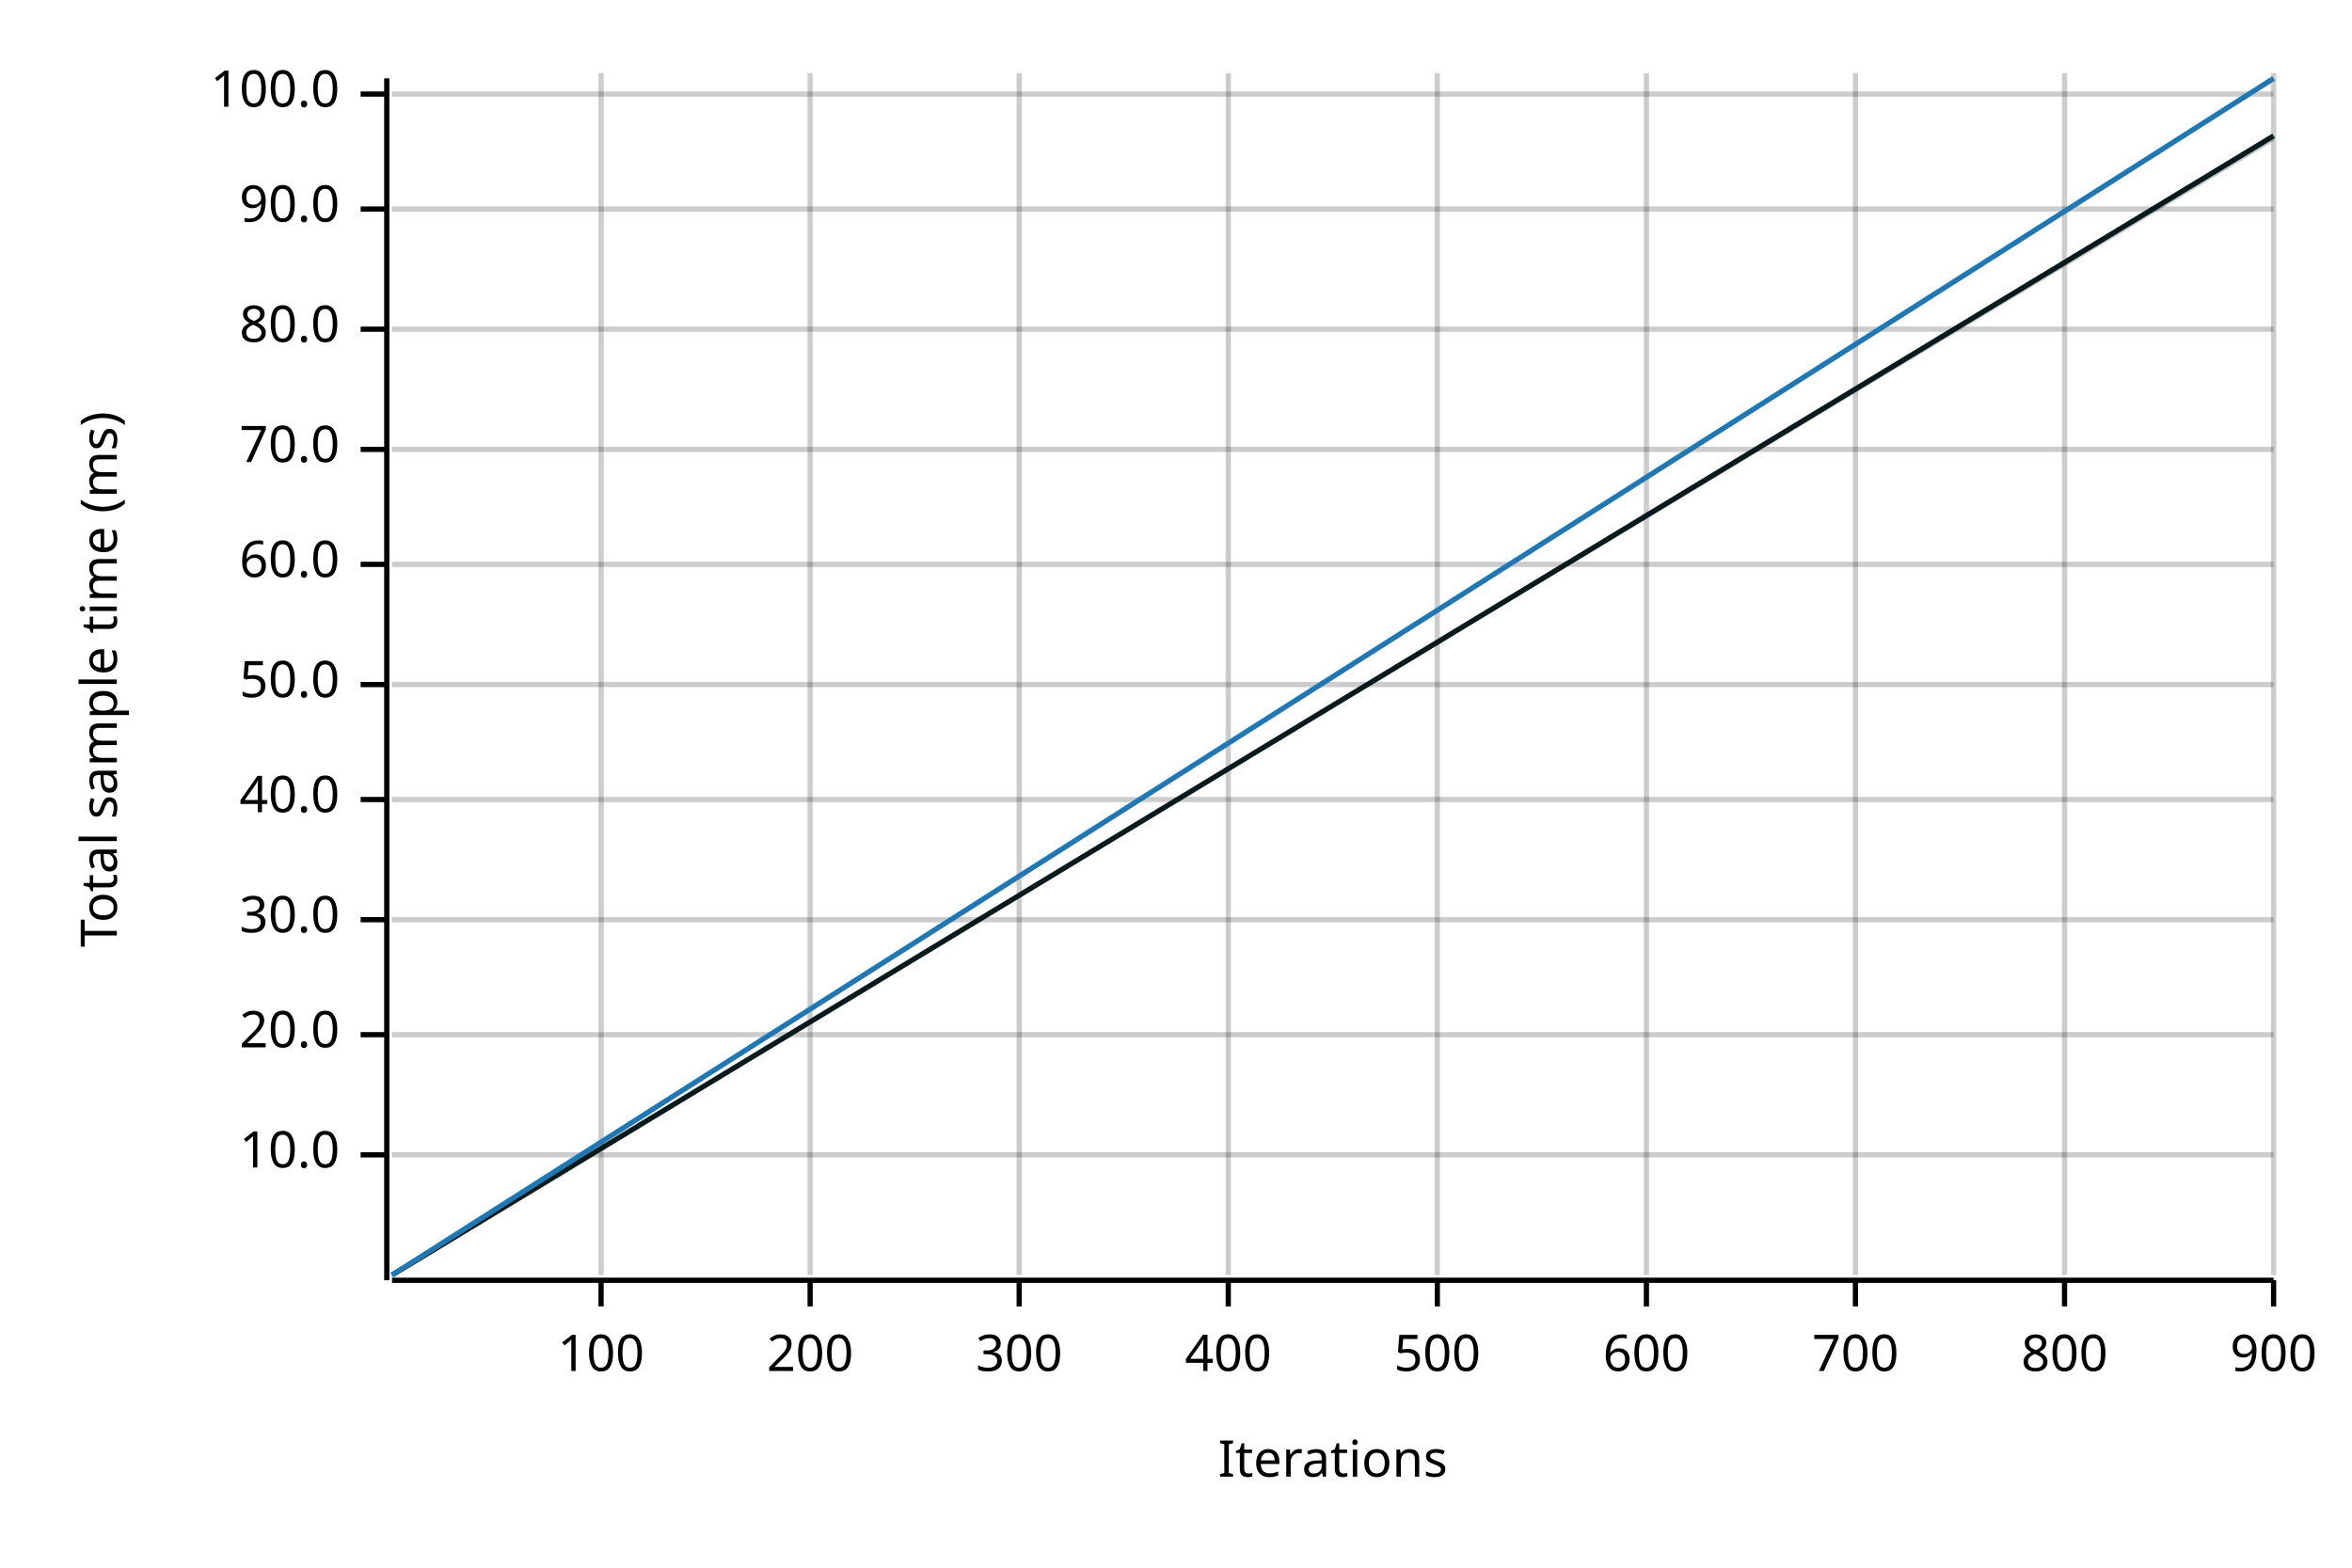
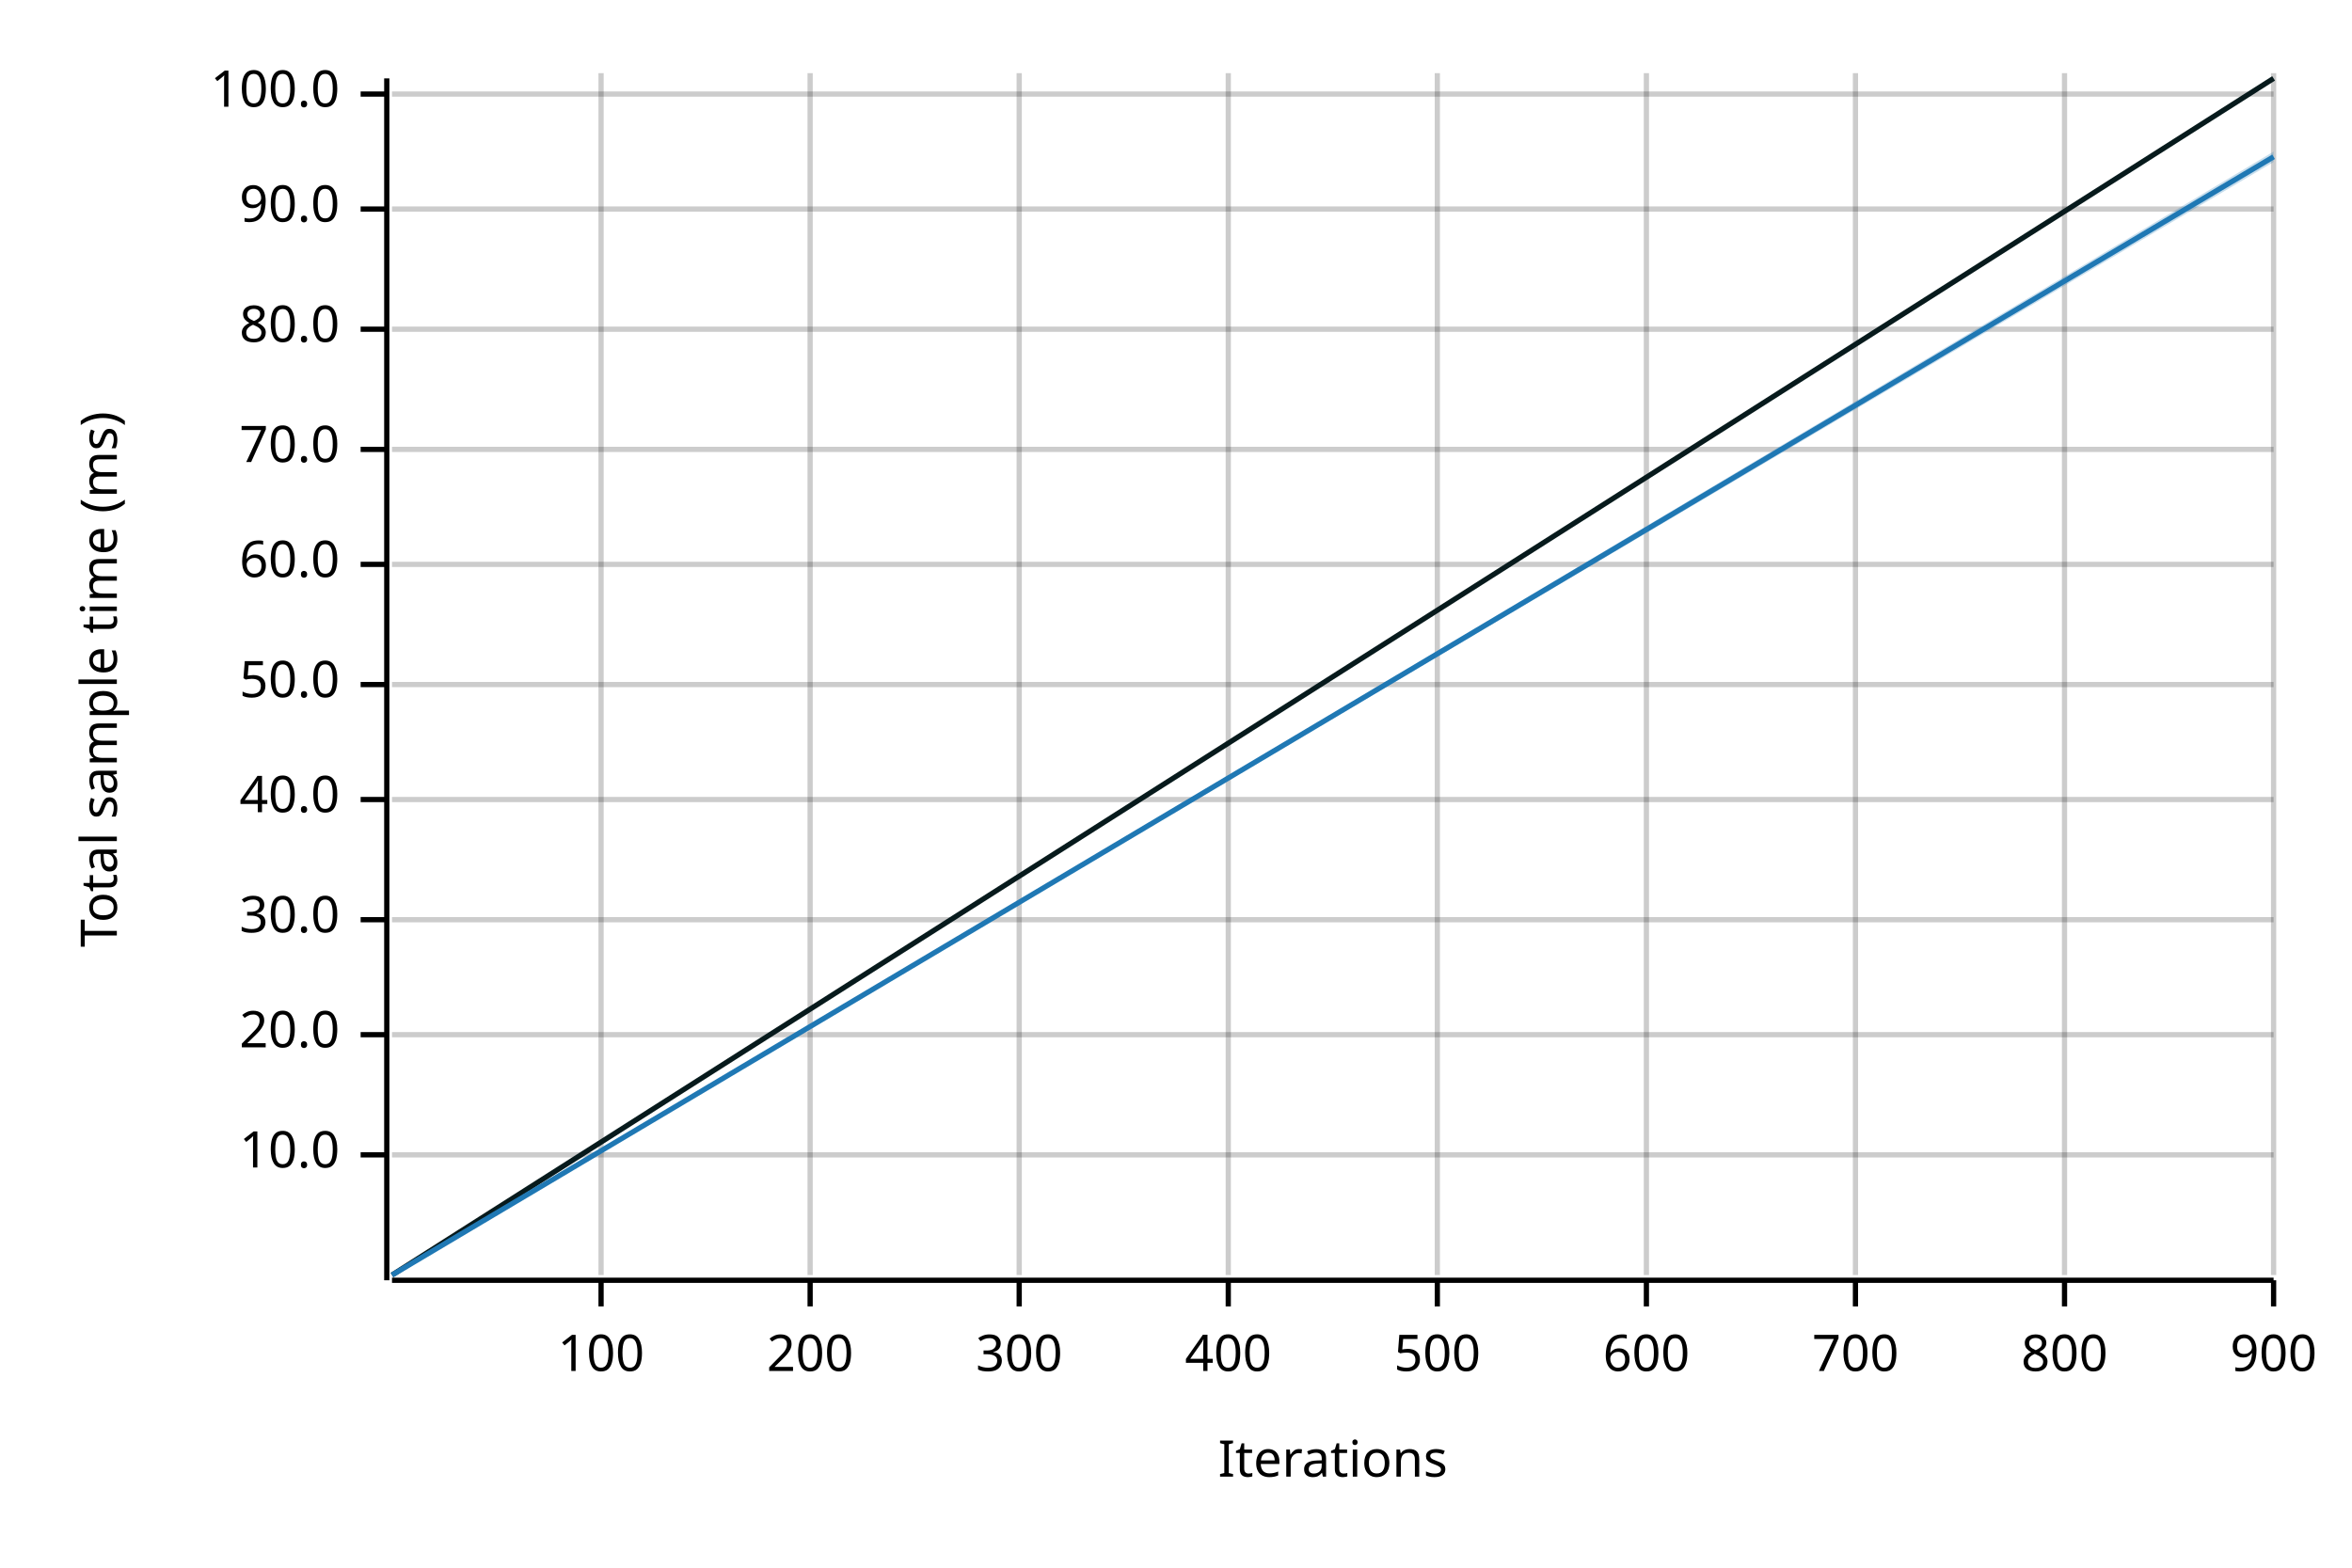
<svg xmlns="http://www.w3.org/2000/svg" width="450" height="300" viewBox="0 0 450 300">
  <text x="15" y="130" dy="0.76em" text-anchor="middle" font-family="sans-serif" font-size="9.677" opacity="1" fill="#000000" transform="rotate(270, 15, 130)">
Total sample time (ms)
</text>
  <text x="255" y="285" dy="-0.5ex" text-anchor="middle" font-family="sans-serif" font-size="9.677" opacity="1" fill="#000000">
Iterations
</text>
  <line opacity="0.2" stroke="#000000" stroke-width="1" x1="115" y1="244" x2="115" y2="14" />
  <line opacity="0.2" stroke="#000000" stroke-width="1" x1="155" y1="244" x2="155" y2="14" />
  <line opacity="0.2" stroke="#000000" stroke-width="1" x1="195" y1="244" x2="195" y2="14" />
  <line opacity="0.2" stroke="#000000" stroke-width="1" x1="235" y1="244" x2="235" y2="14" />
  <line opacity="0.2" stroke="#000000" stroke-width="1" x1="275" y1="244" x2="275" y2="14" />
  <line opacity="0.2" stroke="#000000" stroke-width="1" x1="315" y1="244" x2="315" y2="14" />
  <line opacity="0.2" stroke="#000000" stroke-width="1" x1="355" y1="244" x2="355" y2="14" />
  <line opacity="0.2" stroke="#000000" stroke-width="1" x1="395" y1="244" x2="395" y2="14" />
  <line opacity="0.2" stroke="#000000" stroke-width="1" x1="435" y1="244" x2="435" y2="14" />
  <line opacity="0.2" stroke="#000000" stroke-width="1" x1="75" y1="221" x2="435" y2="221" />
  <line opacity="0.2" stroke="#000000" stroke-width="1" x1="75" y1="198" x2="435" y2="198" />
  <line opacity="0.2" stroke="#000000" stroke-width="1" x1="75" y1="176" x2="435" y2="176" />
  <line opacity="0.2" stroke="#000000" stroke-width="1" x1="75" y1="153" x2="435" y2="153" />
  <line opacity="0.2" stroke="#000000" stroke-width="1" x1="75" y1="131" x2="435" y2="131" />
  <line opacity="0.2" stroke="#000000" stroke-width="1" x1="75" y1="108" x2="435" y2="108" />
  <line opacity="0.2" stroke="#000000" stroke-width="1" x1="75" y1="86" x2="435" y2="86" />
  <line opacity="0.2" stroke="#000000" stroke-width="1" x1="75" y1="63" x2="435" y2="63" />
  <line opacity="0.2" stroke="#000000" stroke-width="1" x1="75" y1="40" x2="435" y2="40" />
  <line opacity="0.2" stroke="#000000" stroke-width="1" x1="75" y1="18" x2="435" y2="18" />
  <polyline fill="none" opacity="1" stroke="#000000" stroke-width="1" points="74,15 74,245 " />
  <text x="65" y="221" dy="0.5ex" text-anchor="end" font-family="sans-serif" font-size="9.677" opacity="1" fill="#000000">
10.0
</text>
  <polyline fill="none" opacity="1" stroke="#000000" stroke-width="1" points="69,221 74,221 " />
  <text x="65" y="198" dy="0.5ex" text-anchor="end" font-family="sans-serif" font-size="9.677" opacity="1" fill="#000000">
20.0
</text>
  <polyline fill="none" opacity="1" stroke="#000000" stroke-width="1" points="69,198 74,198 " />
  <text x="65" y="176" dy="0.5ex" text-anchor="end" font-family="sans-serif" font-size="9.677" opacity="1" fill="#000000">
30.0
</text>
  <polyline fill="none" opacity="1" stroke="#000000" stroke-width="1" points="69,176 74,176 " />
  <text x="65" y="153" dy="0.5ex" text-anchor="end" font-family="sans-serif" font-size="9.677" opacity="1" fill="#000000">
40.0
</text>
  <polyline fill="none" opacity="1" stroke="#000000" stroke-width="1" points="69,153 74,153 " />
  <text x="65" y="131" dy="0.5ex" text-anchor="end" font-family="sans-serif" font-size="9.677" opacity="1" fill="#000000">
50.0
</text>
  <polyline fill="none" opacity="1" stroke="#000000" stroke-width="1" points="69,131 74,131 " />
  <text x="65" y="108" dy="0.5ex" text-anchor="end" font-family="sans-serif" font-size="9.677" opacity="1" fill="#000000">
60.0
</text>
  <polyline fill="none" opacity="1" stroke="#000000" stroke-width="1" points="69,108 74,108 " />
  <text x="65" y="86" dy="0.5ex" text-anchor="end" font-family="sans-serif" font-size="9.677" opacity="1" fill="#000000">
70.0
</text>
  <polyline fill="none" opacity="1" stroke="#000000" stroke-width="1" points="69,86 74,86 " />
  <text x="65" y="63" dy="0.5ex" text-anchor="end" font-family="sans-serif" font-size="9.677" opacity="1" fill="#000000">
80.0
</text>
  <polyline fill="none" opacity="1" stroke="#000000" stroke-width="1" points="69,63 74,63 " />
  <text x="65" y="40" dy="0.5ex" text-anchor="end" font-family="sans-serif" font-size="9.677" opacity="1" fill="#000000">
90.0
</text>
  <polyline fill="none" opacity="1" stroke="#000000" stroke-width="1" points="69,40 74,40 " />
  <text x="65" y="18" dy="0.5ex" text-anchor="end" font-family="sans-serif" font-size="9.677" opacity="1" fill="#000000">
100.0
</text>
  <polyline fill="none" opacity="1" stroke="#000000" stroke-width="1" points="69,18 74,18 " />
  <polyline fill="none" opacity="1" stroke="#000000" stroke-width="1" points="75,245 435,245 " />
  <text x="115" y="255" dy="0.76em" text-anchor="middle" font-family="sans-serif" font-size="9.677" opacity="1" fill="#000000">
100
</text>
  <polyline fill="none" opacity="1" stroke="#000000" stroke-width="1" points="115,245 115,250 " />
  <text x="155" y="255" dy="0.76em" text-anchor="middle" font-family="sans-serif" font-size="9.677" opacity="1" fill="#000000">
200
</text>
  <polyline fill="none" opacity="1" stroke="#000000" stroke-width="1" points="155,245 155,250 " />
  <text x="195" y="255" dy="0.76em" text-anchor="middle" font-family="sans-serif" font-size="9.677" opacity="1" fill="#000000">
300
</text>
  <polyline fill="none" opacity="1" stroke="#000000" stroke-width="1" points="195,245 195,250 " />
  <text x="235" y="255" dy="0.76em" text-anchor="middle" font-family="sans-serif" font-size="9.677" opacity="1" fill="#000000">
400
</text>
  <polyline fill="none" opacity="1" stroke="#000000" stroke-width="1" points="235,245 235,250 " />
  <text x="275" y="255" dy="0.76em" text-anchor="middle" font-family="sans-serif" font-size="9.677" opacity="1" fill="#000000">
500
</text>
  <polyline fill="none" opacity="1" stroke="#000000" stroke-width="1" points="275,245 275,250 " />
  <text x="315" y="255" dy="0.76em" text-anchor="middle" font-family="sans-serif" font-size="9.677" opacity="1" fill="#000000">
600
</text>
  <polyline fill="none" opacity="1" stroke="#000000" stroke-width="1" points="315,245 315,250 " />
  <text x="355" y="255" dy="0.76em" text-anchor="middle" font-family="sans-serif" font-size="9.677" opacity="1" fill="#000000">
700
</text>
  <polyline fill="none" opacity="1" stroke="#000000" stroke-width="1" points="355,245 355,250 " />
  <text x="395" y="255" dy="0.76em" text-anchor="middle" font-family="sans-serif" font-size="9.677" opacity="1" fill="#000000">
800
</text>
  <polyline fill="none" opacity="1" stroke="#000000" stroke-width="1" points="395,245 395,250 " />
  <text x="435" y="255" dy="0.76em" text-anchor="middle" font-family="sans-serif" font-size="9.677" opacity="1" fill="#000000">
900
</text>
  <polyline fill="none" opacity="1" stroke="#000000" stroke-width="1" points="435,245 435,250 " />
-   <polyline fill="none" opacity="1" stroke="#071A1C" stroke-width="1" points="75,244 435,26 " />
-   <polygon opacity="0.25" fill="#071A1C" points="75,244 435,27 435,26 " />
-   <polyline fill="none" opacity="1" stroke="#1F78B4" stroke-width="1" points="75,244 435,15 " />
-   <polygon opacity="0.25" fill="#1F78B4" points="75,244 435,15 435,15 " />
+   <polyline fill="none" opacity="1" stroke="#071A1C" stroke-width="1" points="75,244 435,15 " />
+   <polygon opacity="0.25" fill="#071A1C" points="75,244 435,15 435,15 " />
+   <polyline fill="none" opacity="1" stroke="#1F78B4" stroke-width="1" points="75,244 435,30 " />
+   <polygon opacity="0.25" fill="#1F78B4" points="75,244 435,31 435,29 " />
</svg>
